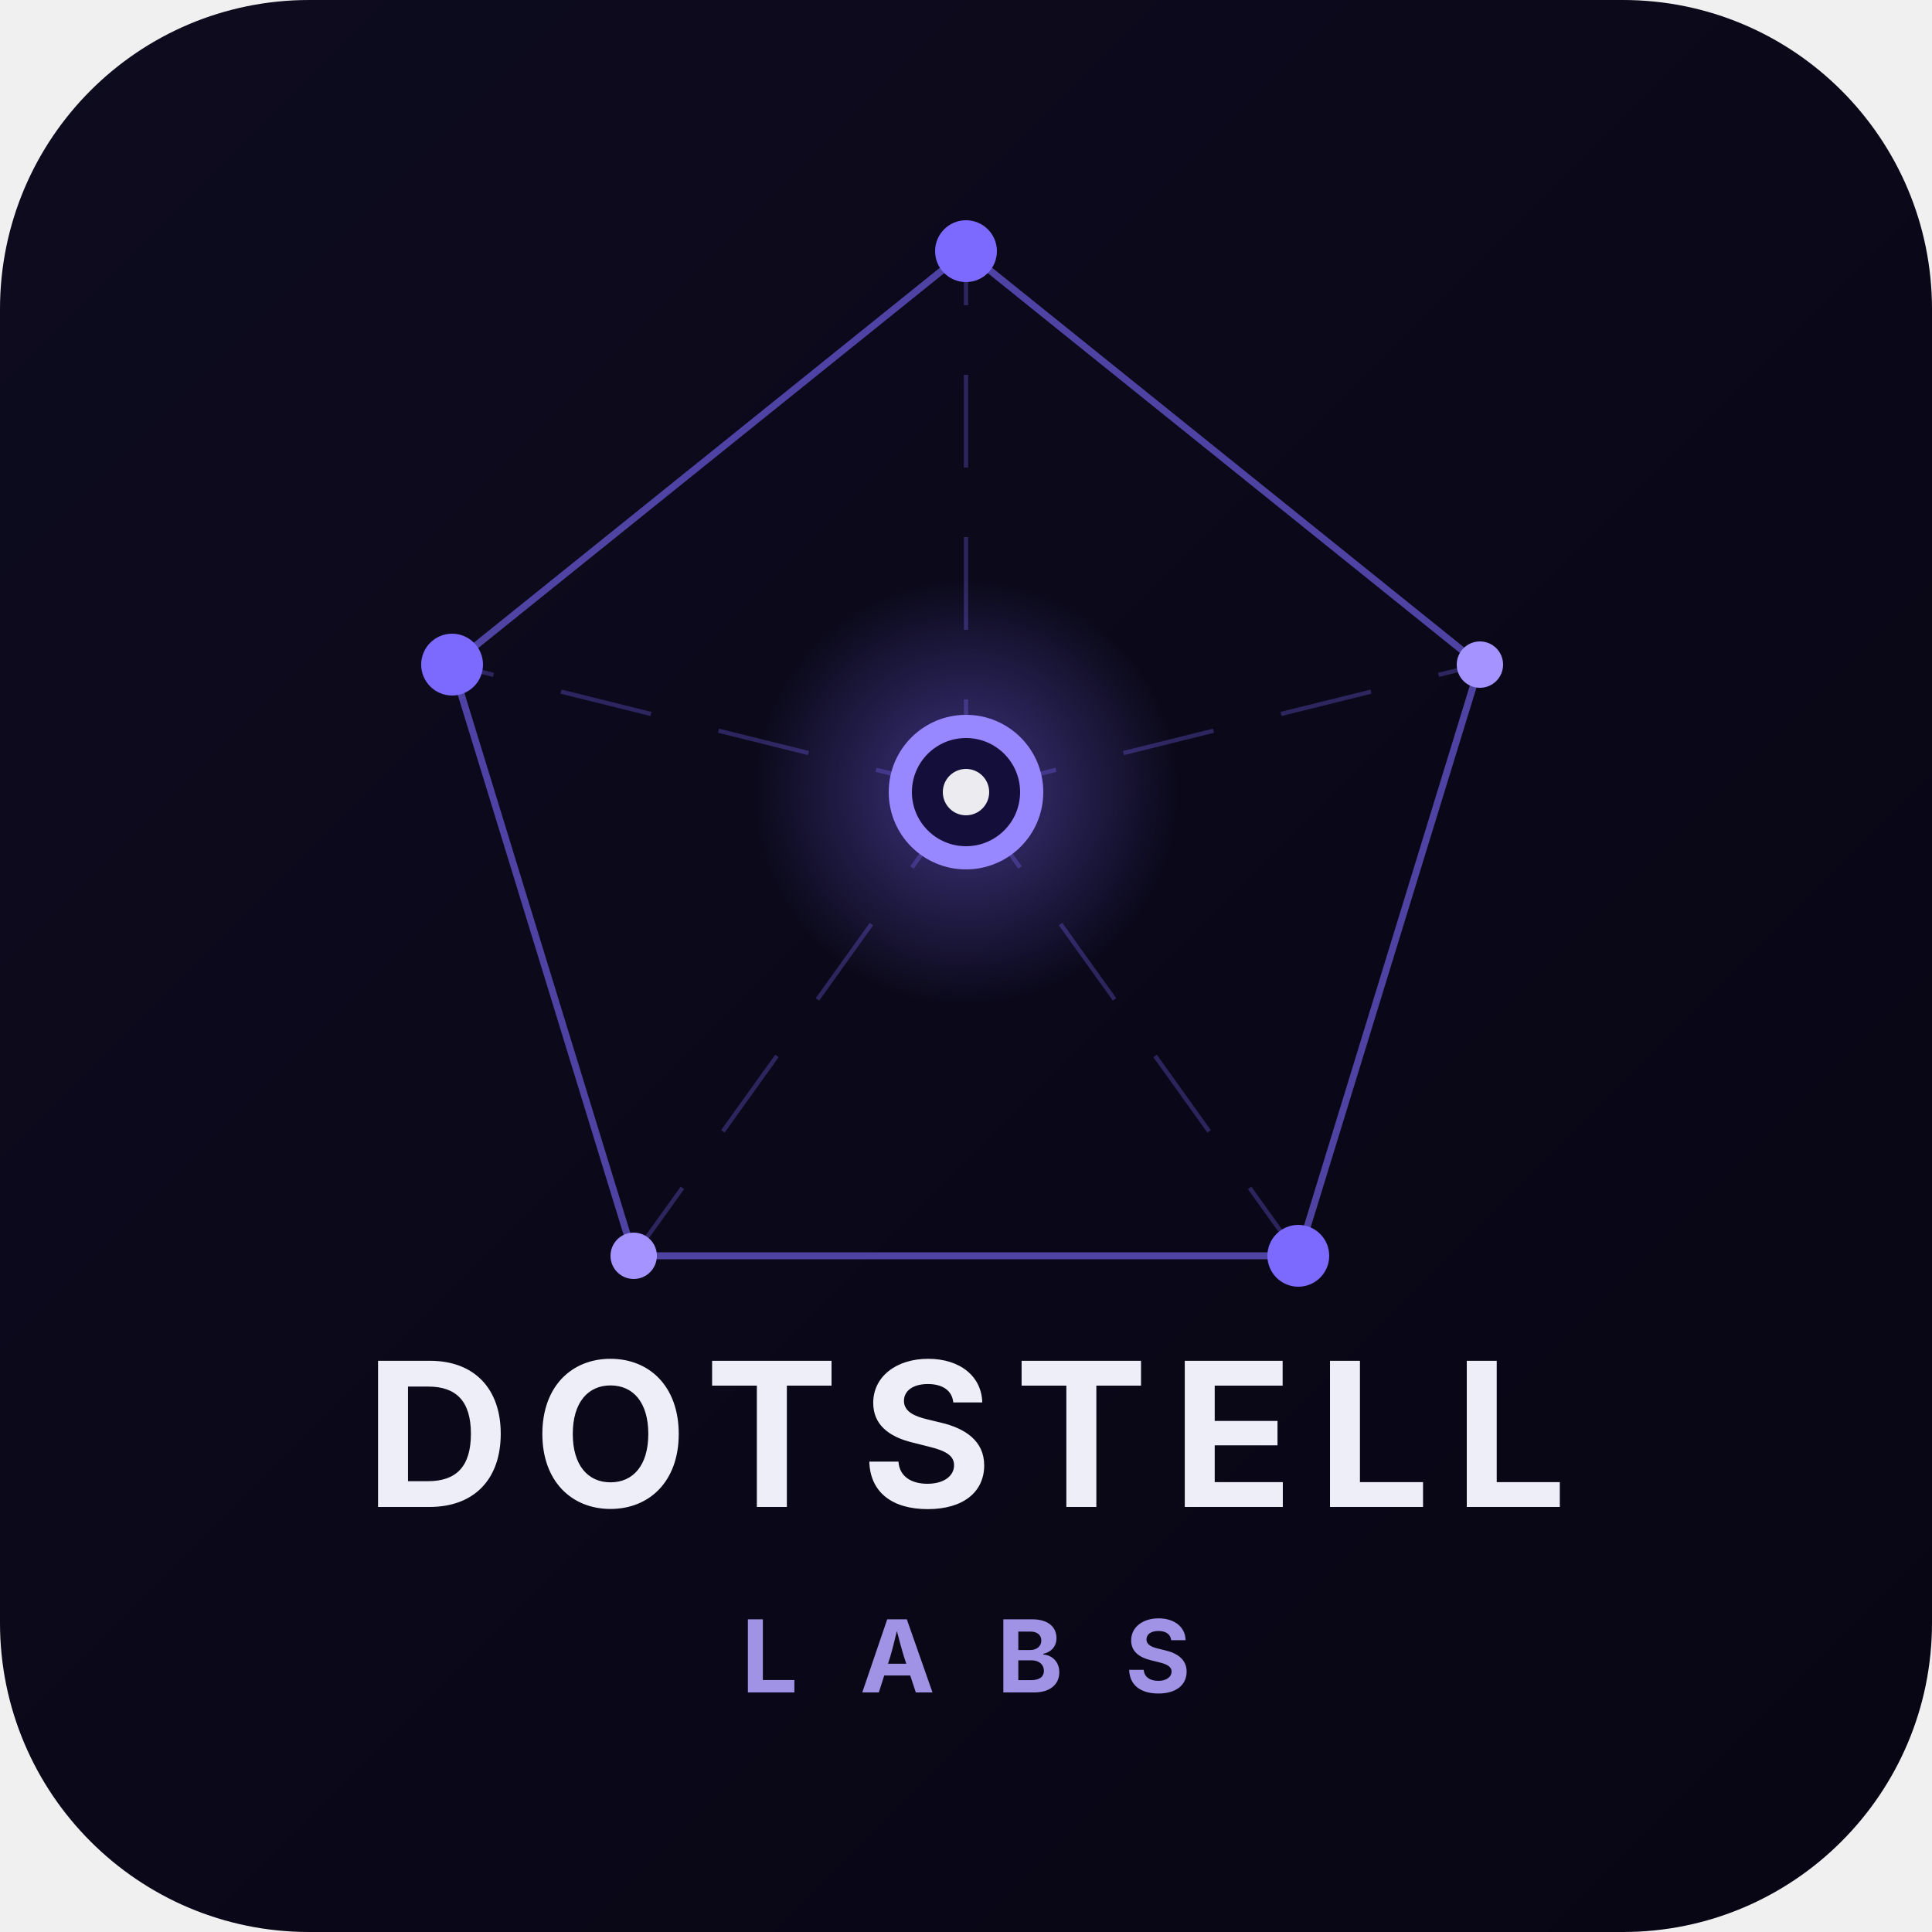
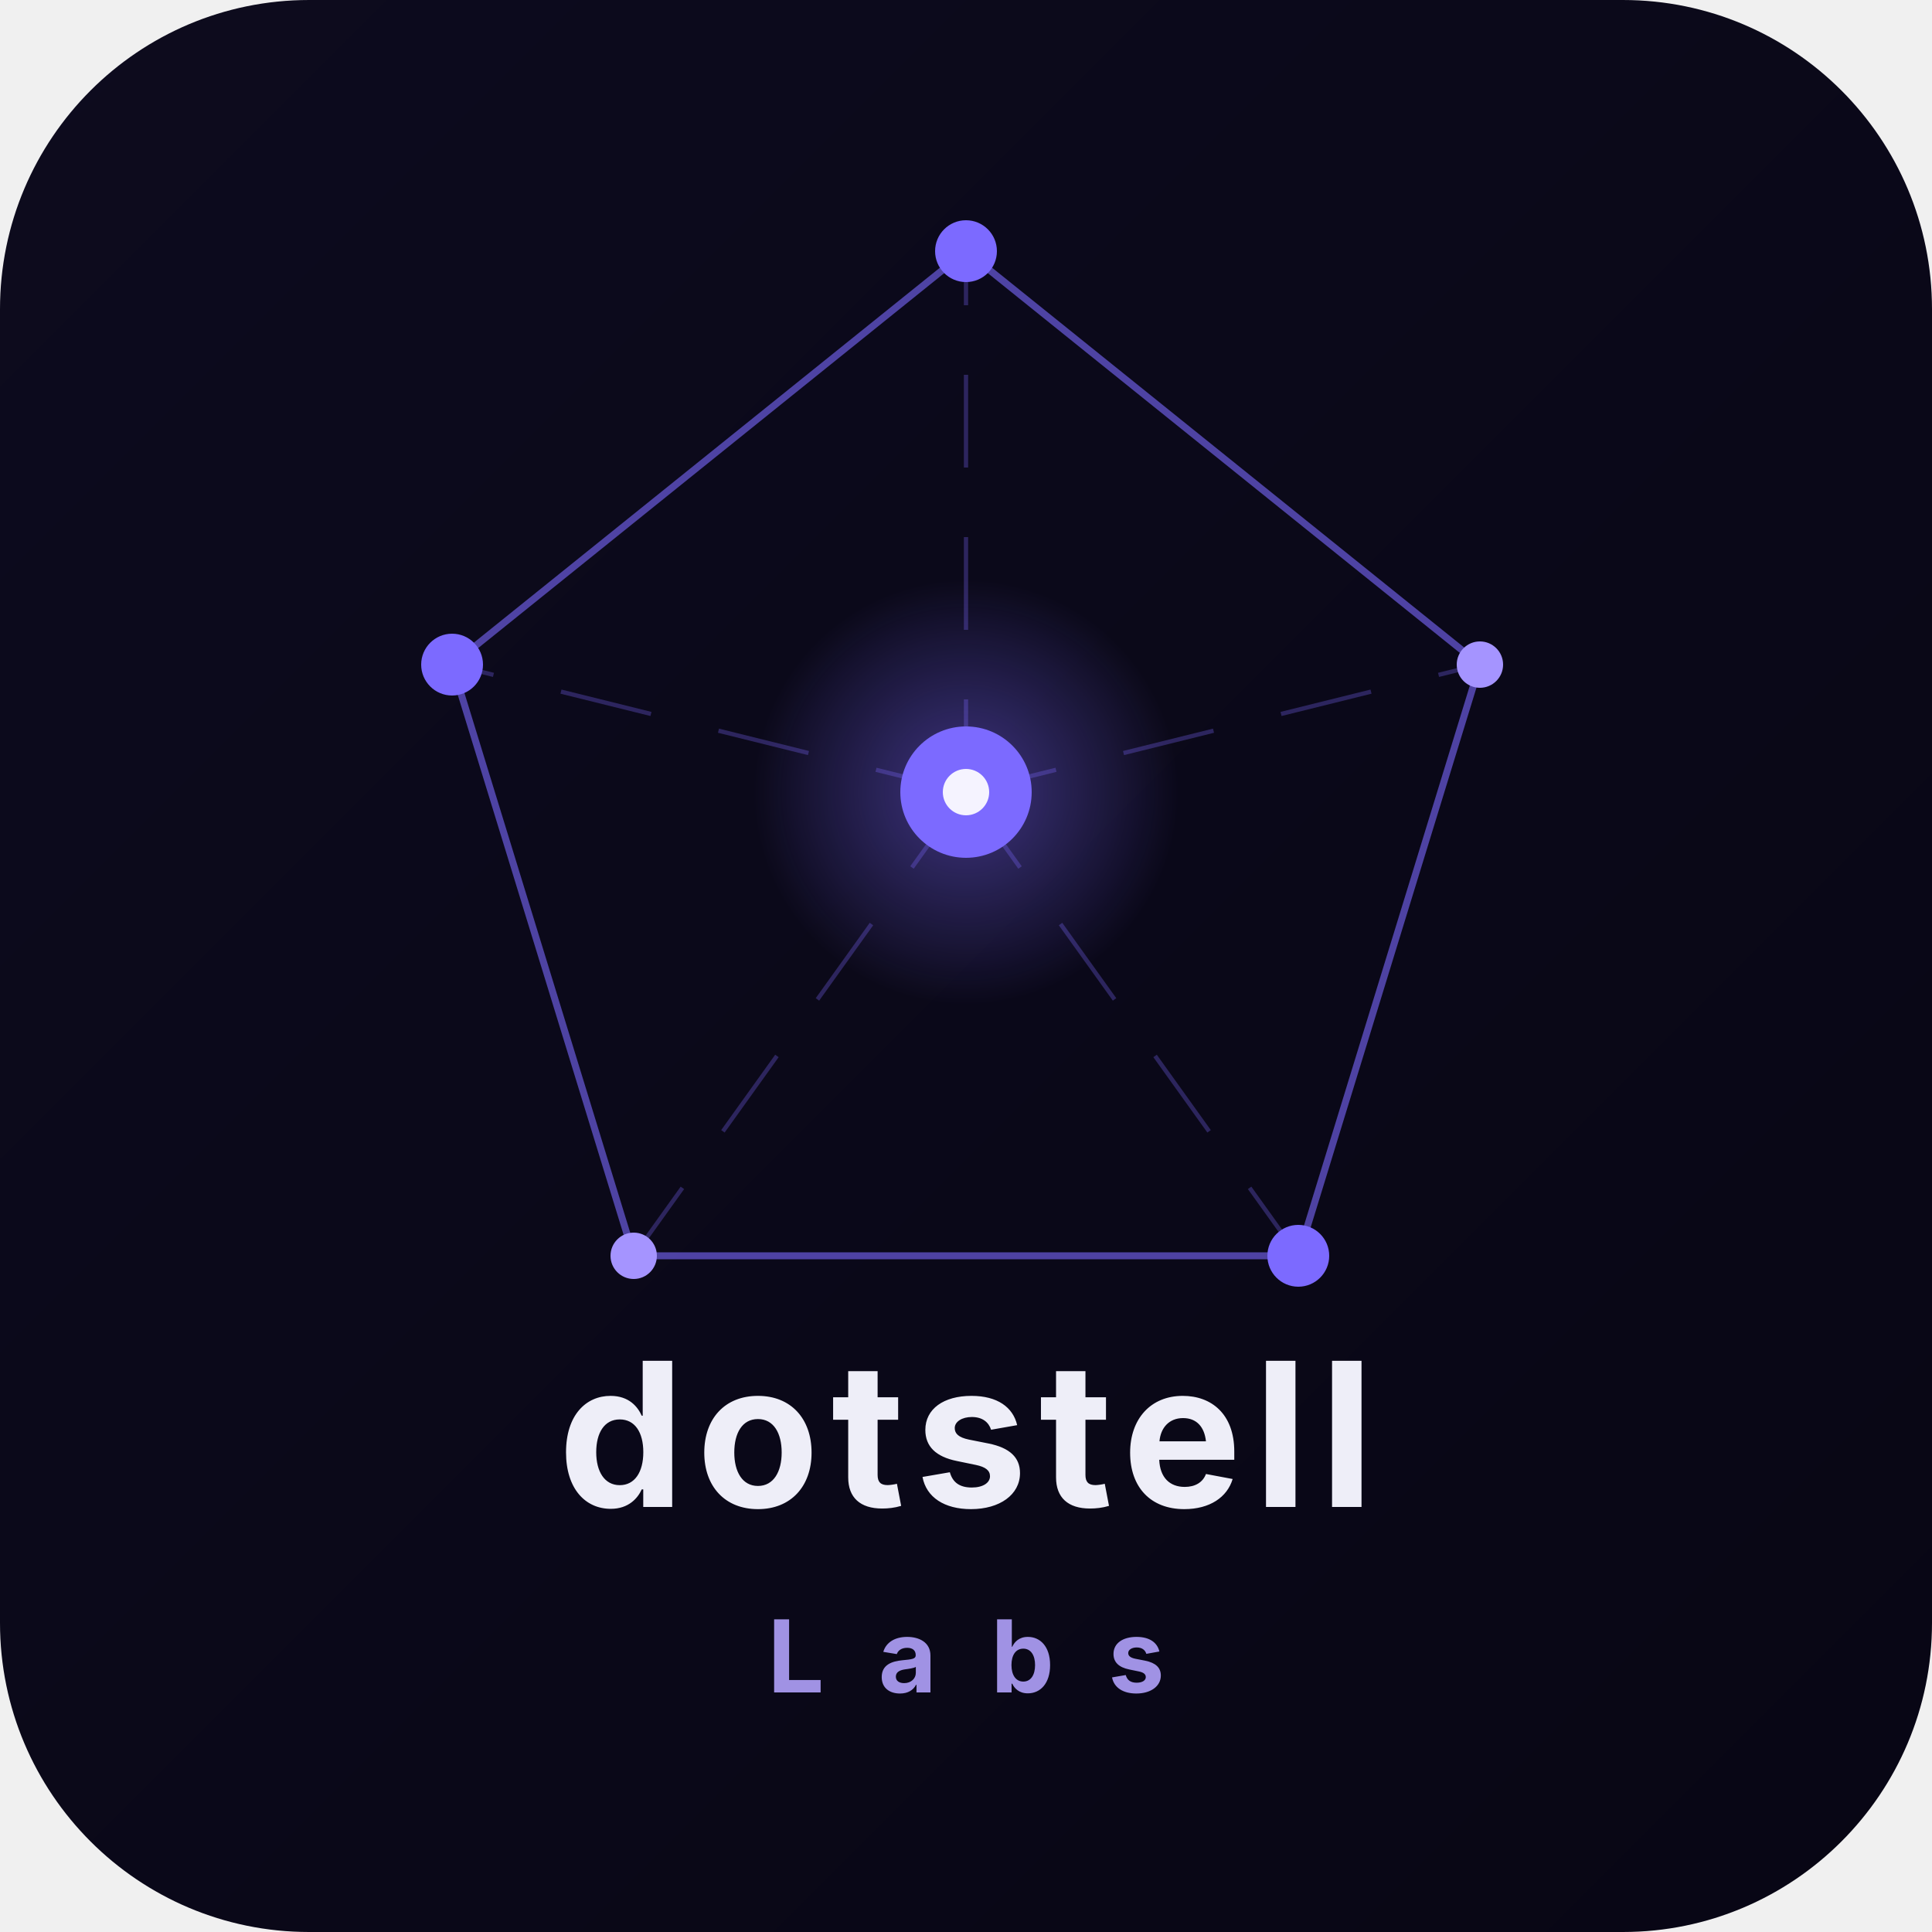
<svg xmlns="http://www.w3.org/2000/svg" width="500" height="500" viewBox="0 0 500 500" fill="none">
  <defs>
    <linearGradient id="bg" x1="0" y1="0" x2="500" y2="500" gradientUnits="userSpaceOnUse">
      <stop offset="0%" stop-color="#0d0b1e" />
      <stop offset="100%" stop-color="#080614" />
    </linearGradient>
    <radialGradient id="bloom" cx="50%" cy="50%" r="50%">
      <stop offset="0%" stop-color="#7c6aff" stop-opacity="0.45" />
      <stop offset="100%" stop-color="#7c6aff" stop-opacity="0" />
    </radialGradient>
  </defs>
  <rect width="500" height="500" rx="80" fill="url(#bg)" />
  <line x1="250" y1="65" x2="383" y2="172" stroke="#7c6aff" stroke-width="1.8" stroke-opacity="0.6" />
  <line x1="383" y1="172" x2="336" y2="325" stroke="#7c6aff" stroke-width="1.8" stroke-opacity="0.6" />
  <line x1="336" y1="325" x2="164" y2="325" stroke="#7c6aff" stroke-width="1.8" stroke-opacity="0.6" />
  <line x1="164" y1="325" x2="117" y2="172" stroke="#7c6aff" stroke-width="1.8" stroke-opacity="0.6" />
  <line x1="117" y1="172" x2="250" y2="65" stroke="#7c6aff" stroke-width="1.8" stroke-opacity="0.6" />
  <line x1="250" y1="205" x2="250" y2="65" stroke="#7c6aff" stroke-width="1.1" stroke-opacity="0.3" stroke-dasharray="24 18" />
  <line x1="250" y1="205" x2="383" y2="172" stroke="#7c6aff" stroke-width="1.1" stroke-opacity="0.3" stroke-dasharray="24 18" />
  <line x1="250" y1="205" x2="336" y2="325" stroke="#7c6aff" stroke-width="1.1" stroke-opacity="0.3" stroke-dasharray="24 18" />
  <line x1="250" y1="205" x2="164" y2="325" stroke="#7c6aff" stroke-width="1.1" stroke-opacity="0.3" stroke-dasharray="24 18" />
  <line x1="250" y1="205" x2="117" y2="172" stroke="#7c6aff" stroke-width="1.1" stroke-opacity="0.3" stroke-dasharray="24 18" />
  <circle cx="250" cy="65" r="8" fill="#7c6aff" />
  <circle cx="383" cy="172" r="6" fill="#a594ff" />
  <circle cx="336" cy="325" r="8" fill="#7c6aff" />
  <circle cx="164" cy="325" r="6" fill="#a594ff" />
  <circle cx="117" cy="172" r="8" fill="#7c6aff" />
  <circle cx="250" cy="205" r="55" fill="url(#bloom)" />
-   <circle cx="250" cy="205" r="17" fill="#130e3a" stroke="#9888ff" stroke-width="6" />
+   <circle cx="250" cy="205" r="17" fill="#7c6aff" />
  <circle cx="250" cy="205" r="6" fill="white" fill-opacity="0.92" />
-   <text x="250" y="390" text-anchor="middle" font-family="system-ui,-apple-system,BlinkMacSystemFont,sans-serif" font-size="52" font-weight="700" letter-spacing="6" fill="#eeeef8">DOTSTELL</text>
-   <text x="250" y="438" text-anchor="middle" font-family="system-ui,-apple-system,BlinkMacSystemFont,sans-serif" font-size="26" font-weight="700" letter-spacing="16" fill="rgba(180,165,255,0.88)">LABS</text>
+   <text x="250" y="390" text-anchor="middle" font-family="system-ui,-apple-system,BlinkMacSystemFont,sans-serif" font-size="52" font-weight="700" letter-spacing="3" fill="#eeeef8">dotstell</text>
+   <text x="250" y="438" text-anchor="middle" font-family="system-ui,-apple-system,BlinkMacSystemFont,sans-serif" font-size="26" font-weight="700" letter-spacing="14" fill="rgba(180,165,255,0.88)">Labs</text>
</svg>
